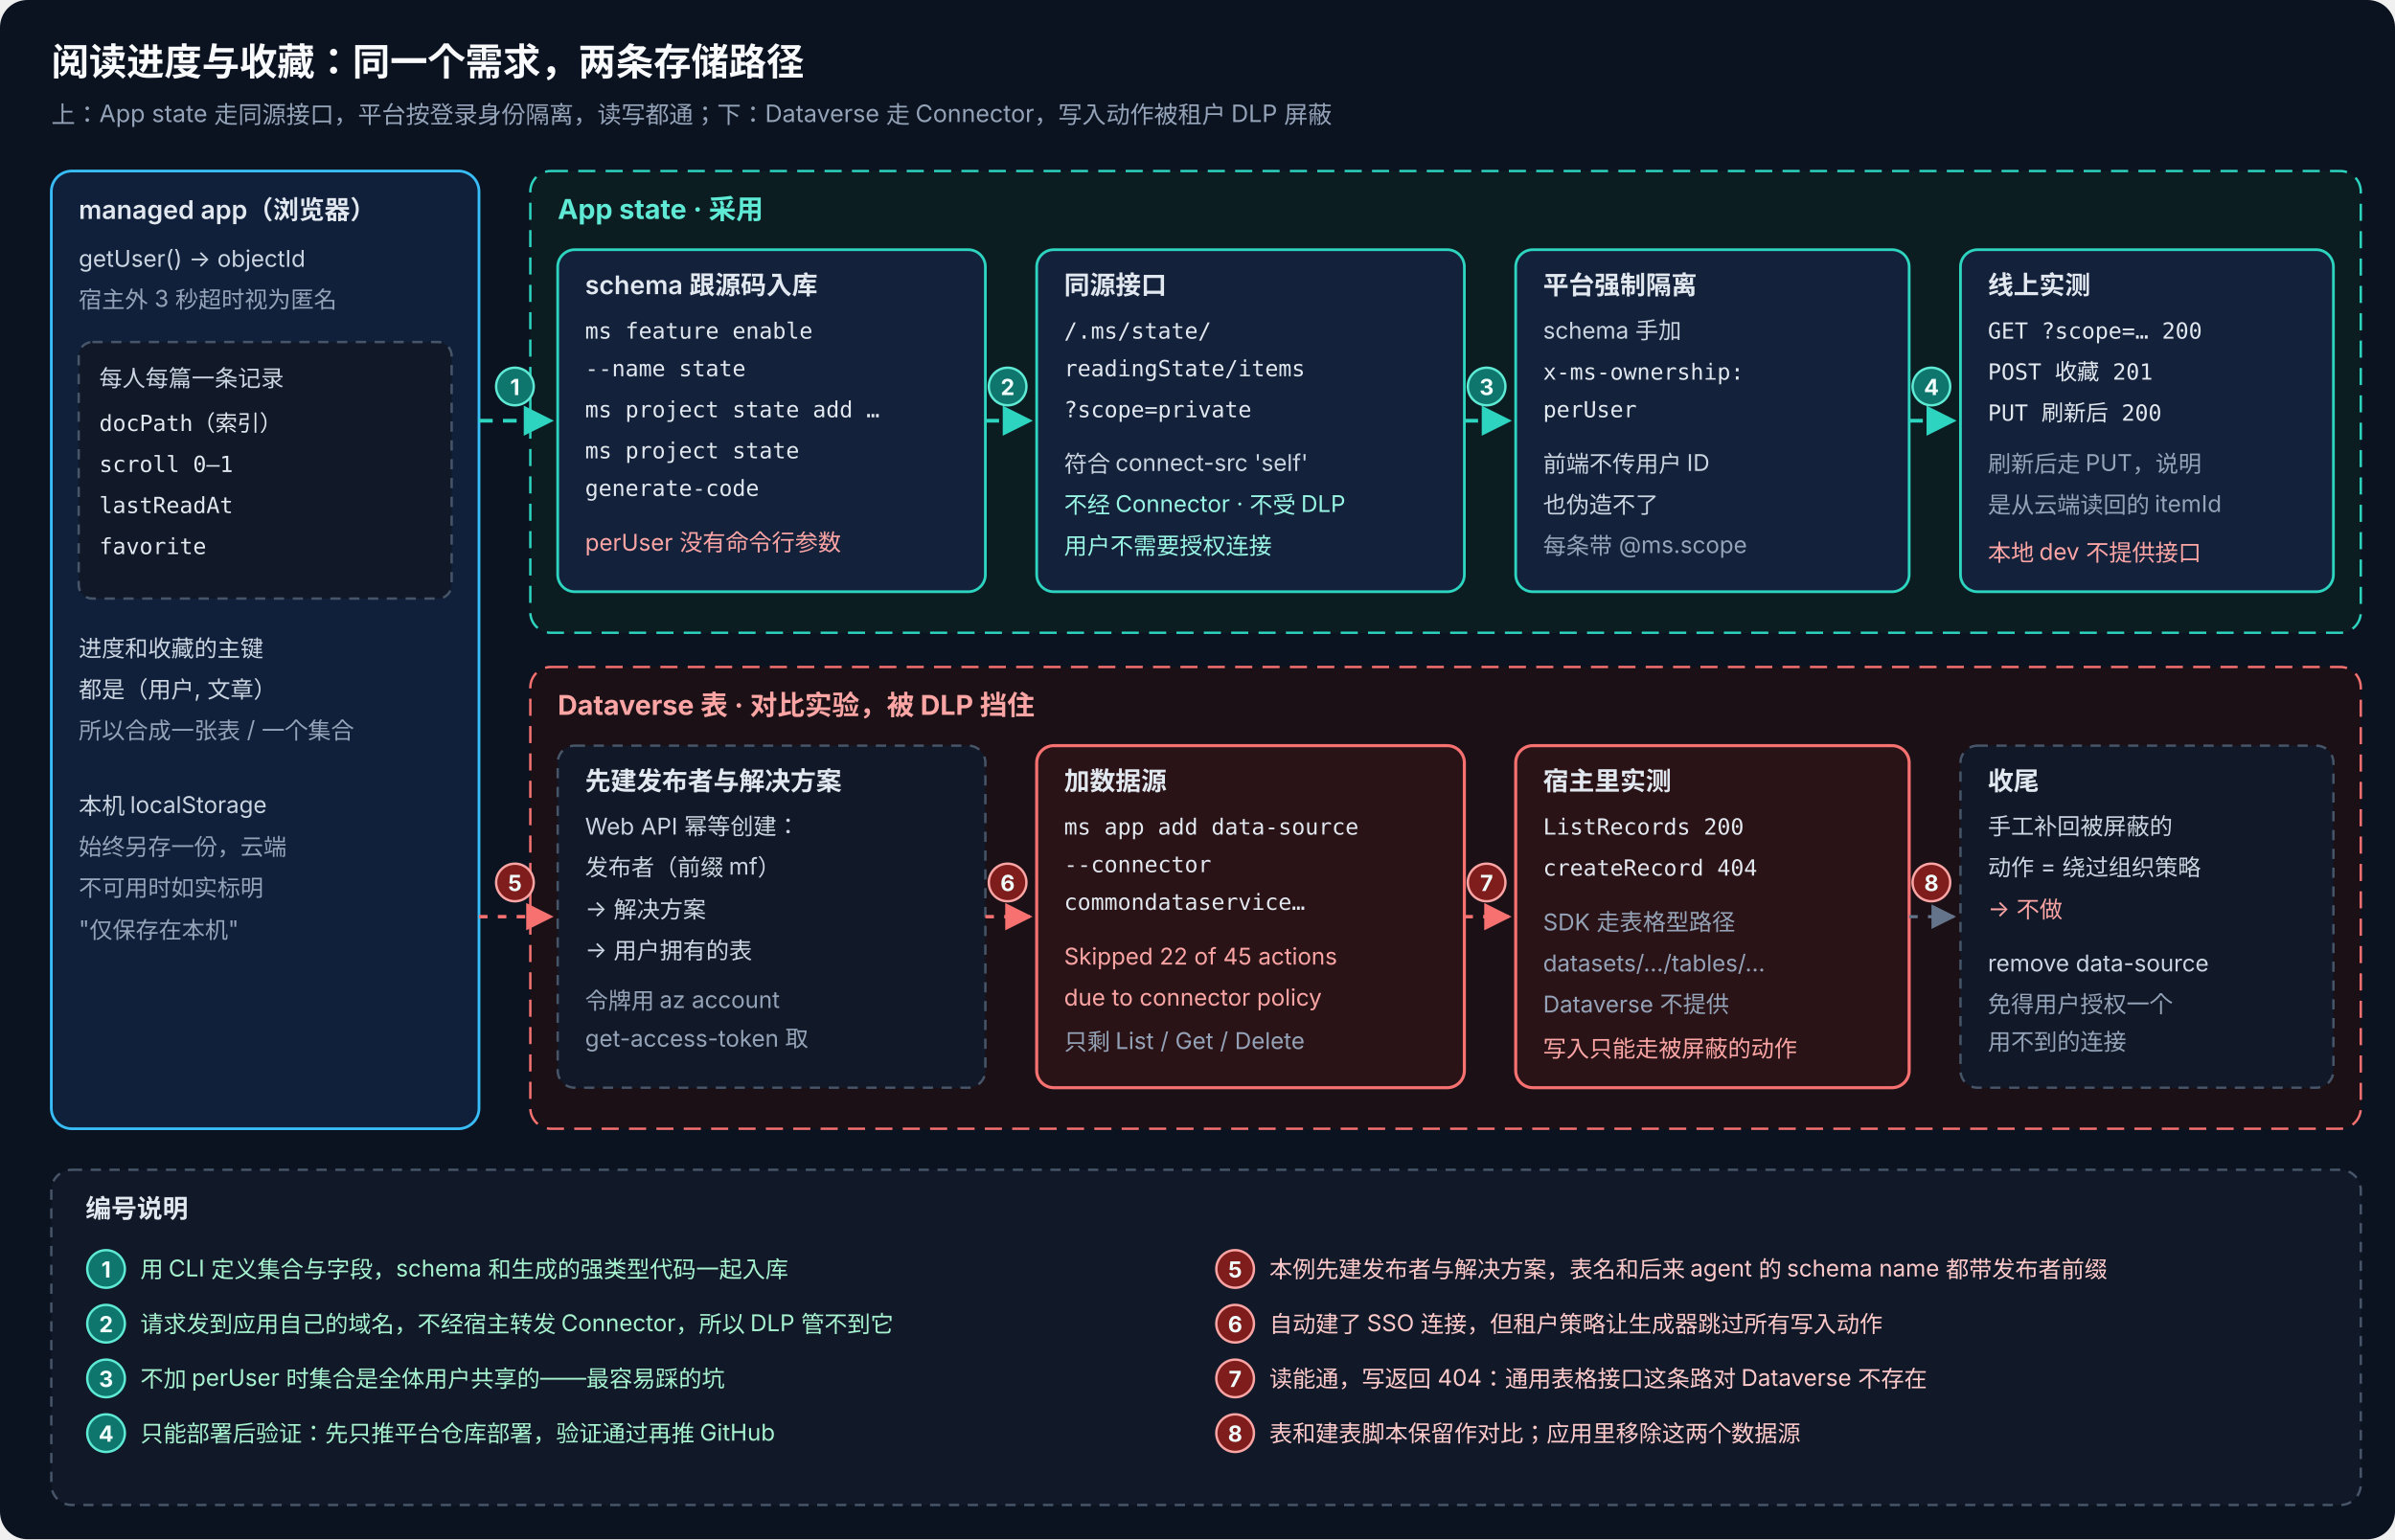
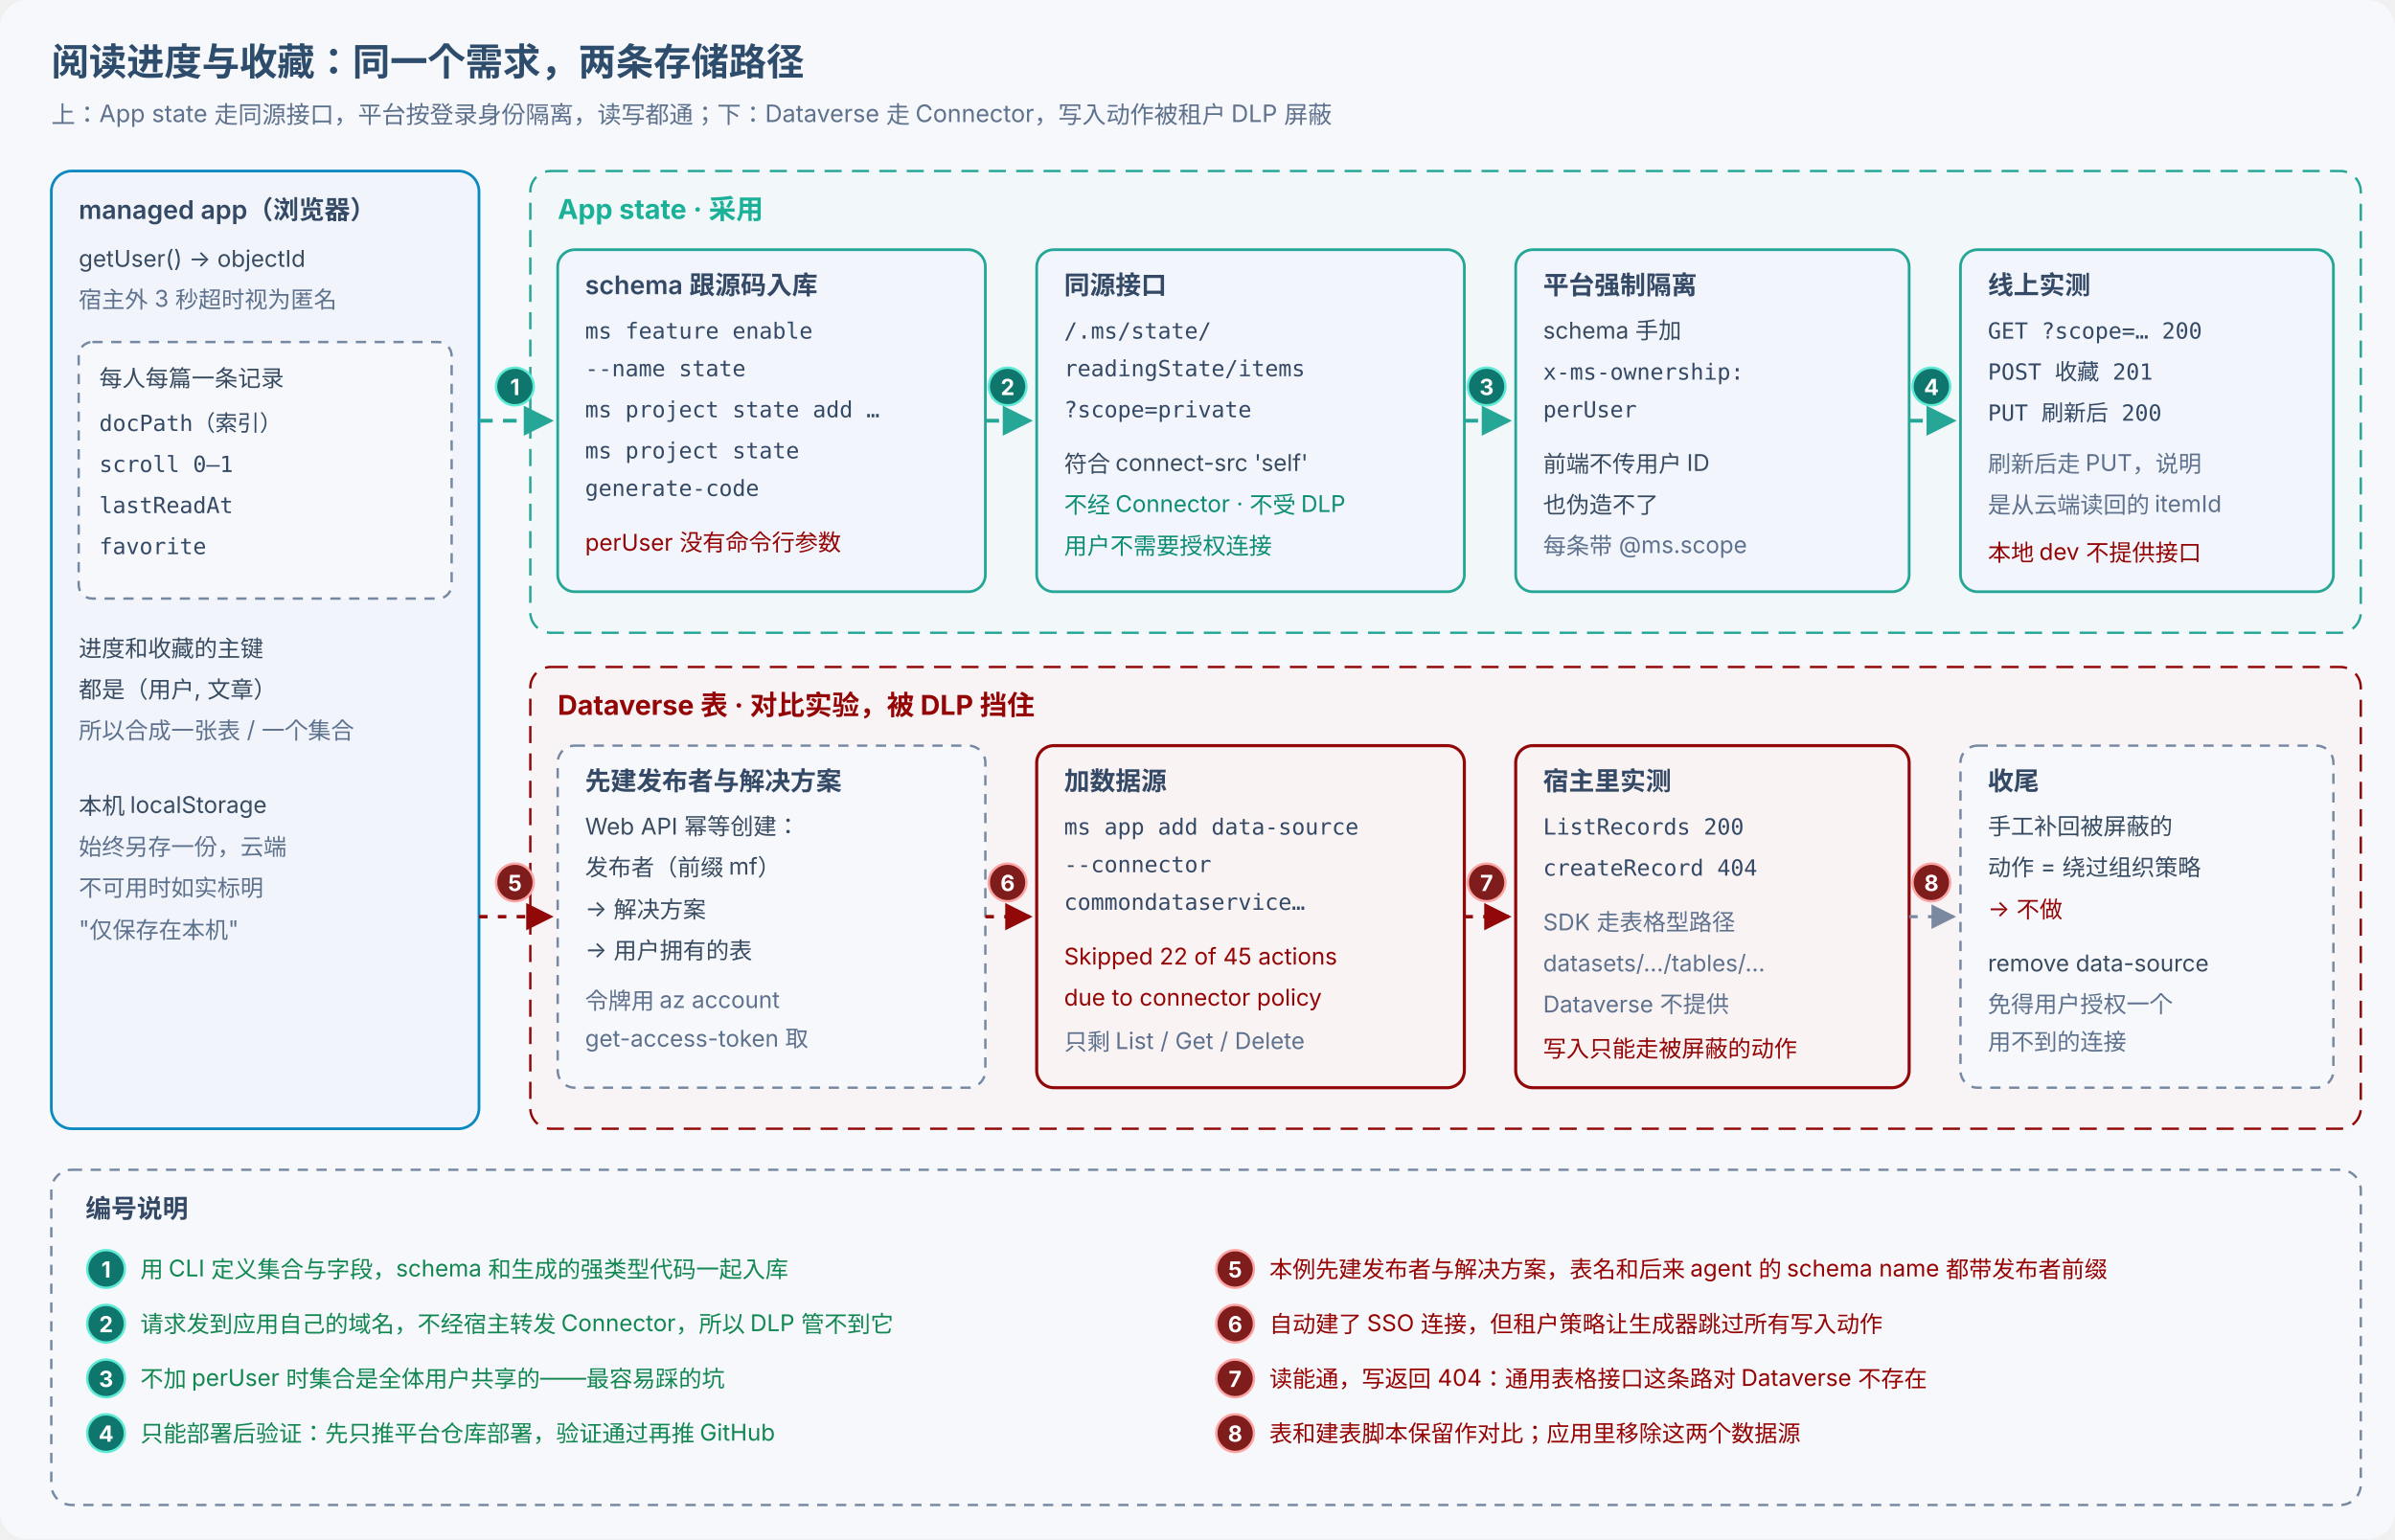
<svg xmlns="http://www.w3.org/2000/svg" viewBox="0 0 1400 900" width="1400" height="900" font-family="-apple-system, 'PingFang SC', 'Microsoft YaHei', 'Segoe UI', sans-serif">
  <defs>
    <marker id="arr" viewBox="0 0 10 10" refX="9" refY="5" markerWidth="8" markerHeight="8" orient="auto-start-reverse">
-       <path d="M0,0 L10,5 L0,10 z" fill="#2dd4bf" />
+       <path d="M0,0 L10,5 L0,10 z" fill="#26a696" />
    </marker>
    <marker id="arrRed" viewBox="0 0 10 10" refX="9" refY="5" markerWidth="8" markerHeight="8" orient="auto-start-reverse">
-       <path d="M0,0 L10,5 L0,10 z" fill="#f87171" />
+       <path d="M0,0 L10,5 L0,10 z" fill="#920707" />
    </marker>
    <marker id="arrGray" viewBox="0 0 10 10" refX="9" refY="5" markerWidth="8" markerHeight="8" orient="auto-start-reverse">
-       <path d="M0,0 L10,5 L0,10 z" fill="#64748b" />
+       <path d="M0,0 L10,5 L0,10 z" fill="#7a899f" />
    </marker>
    <style>
-       .bg { fill: #0b1220; }
-       .box { fill: #13213a; stroke: #2dd4bf; stroke-width: 1.6; }
-       .boxBlue { fill: #10203a; stroke: #38bdf8; stroke-width: 1.6; }
-       .boxGray { fill: #111827; stroke: #475569; stroke-width: 1.4; stroke-dasharray: 6 5; }
-       .boxRed { fill: #2a1316; stroke: #f87171; stroke-width: 1.8; }
-       .zone { fill: none; stroke: #38bdf8; stroke-width: 1.4; stroke-dasharray: 10 6; }
-       .zoneG { fill: #0c1d22; stroke: #2dd4bf; stroke-width: 1.4; stroke-dasharray: 10 6; }
-       .zoneR { fill: #1a1015; stroke: #f87171; stroke-width: 1.4; stroke-dasharray: 10 6; }
-       .zl { fill: #7dd3fc; font-size: 15px; font-weight: 600; }
-       .zlG { fill: #5eead4; font-size: 16px; font-weight: 700; }
-       .zlR { fill: #fca5a5; font-size: 16px; font-weight: 700; }
-       .h15 { fill: #e2e8f0; font-size: 15px; font-weight: 600; }
-       .t { fill: #cbd5e1; font-size: 13.5px; }
-       .tGray { fill: #94a3b8; font-size: 13.5px; }
-       .tRed { fill: #fca5a5; font-size: 13.5px; }
-       .tGreen { fill: #99f6e4; font-size: 13.5px; }
-       .mono { fill: #e2e8f0; font-size: 13px; font-family: Menlo, Consolas, monospace; }
-       .title { fill: #f8fafc; font-size: 22px; font-weight: 700; }
-       .sub { fill: #94a3b8; font-size: 14px; }
-       .flow { fill: none; stroke: #2dd4bf; stroke-width: 2.2; stroke-dasharray: 8 6; animation: dash 1.2s linear infinite; }
-       .flowRed { fill: none; stroke: #f87171; stroke-width: 2; stroke-dasharray: 5 6; }
-       .flowGray { fill: none; stroke: #64748b; stroke-width: 1.8; stroke-dasharray: 5 6; }
+       .bg { fill: #f6f8fb; }
+       .box { fill: #f2f5fb; stroke: #26a696; stroke-width: 1.6; }
+       .boxBlue { fill: #f1f5fb; stroke: #0c89c0; stroke-width: 1.6; }
+       .boxGray { fill: #f6f8fb; stroke: #7688a2; stroke-width: 1.4; stroke-dasharray: 6 5; }
+       .boxRed { fill: #f9f3f4; stroke: #920707; stroke-width: 1.8; }
+       .zone { fill: none; stroke: #0c89c0; stroke-width: 1.4; stroke-dasharray: 10 6; }
+       .zoneG { fill: #f2f8fa; stroke: #26a696; stroke-width: 1.4; stroke-dasharray: 10 6; }
+       .zoneR { fill: #f8f4f6; stroke: #920707; stroke-width: 1.4; stroke-dasharray: 10 6; }
+       .zl { fill: #036696; font-size: 15px; font-weight: 600; }
+       .zlG { fill: #1bb199; font-size: 16px; font-weight: 700; }
+       .zlR { fill: #940505; font-size: 16px; font-weight: 700; }
+       .h15 { fill: #344965; font-size: 15px; font-weight: 600; }
+       .t { fill: #384b61; font-size: 13.5px; }
+       .tGray { fill: #5e718d; font-size: 13.5px; }
+       .tRed { fill: #940505; font-size: 13.5px; }
+       .tGreen { fill: #0c8d74; font-size: 13.5px; }
+       .mono { fill: #344965; font-size: 13px; font-family: Menlo, Consolas, monospace; }
+       .title { fill: #2e4c6b; font-size: 22px; font-weight: 700; }
+       .sub { fill: #5e718d; font-size: 14px; }
+       .flow { fill: none; stroke: #26a696; stroke-width: 2.2; stroke-dasharray: 8 6; animation: dash 1.2s linear infinite; }
+       .flowRed { fill: none; stroke: #920707; stroke-width: 2; stroke-dasharray: 5 6; }
+       .flowGray { fill: none; stroke: #7a899f; stroke-width: 1.8; stroke-dasharray: 5 6; }
      .badge { fill: #0f766e; stroke: #5eead4; stroke-width: 1.4; }
      .badgeRed { fill: #7f1d1d; stroke: #fca5a5; stroke-width: 1.4; }
-       .bn { fill: #f0fdfa; font-size: 13px; font-weight: 700; text-anchor: middle; }
-       .el { fill: #a7f3d0; font-size: 13.5px; }
-       .elR { fill: #fecaca; font-size: 13.5px; }
+       .bn { fill:#ffffff; font-size: 13px; font-weight: 700; text-anchor: middle; }
+       .el { fill: #128751; font-size: 13.5px; }
+       .elR { fill: #960303; font-size: 13.5px; }
      @keyframes dash { to { stroke-dashoffset: -28; } }
    </style>
  </defs>
  <rect class="bg" width="1400" height="900" rx="16" />
  <text class="title" x="30" y="44">阅读进度与收藏：同一个需求，两条存储路径</text>
  <text class="sub" x="30" y="72">上：App state 走同源接口，平台按登录身份隔离，读写都通；下：Dataverse 走 Connector，写入动作被租户 DLP 屏蔽</text>
  <rect class="boxBlue" x="30" y="100" width="250" height="560" rx="12" />
  <text class="h15" x="46" y="128">managed app（浏览器）</text>
  <text class="t" x="46" y="156">getUser() → objectId</text>
  <text class="tGray" x="46" y="180">宿主外 3 秒超时视为匿名</text>
  <rect class="boxGray" x="46" y="200" width="218" height="150" rx="8" />
  <text class="t" x="58" y="226">每人每篇一条记录</text>
  <text class="mono" x="58" y="252">docPath（索引）</text>
  <text class="mono" x="58" y="276">scroll 0–1</text>
  <text class="mono" x="58" y="300">lastReadAt</text>
  <text class="mono" x="58" y="324">favorite</text>
  <text class="t" x="46" y="384">进度和收藏的主键</text>
  <text class="t" x="46" y="408">都是（用户, 文章）</text>
  <text class="tGray" x="46" y="432">所以合成一张表 / 一个集合</text>
  <text class="t" x="46" y="476">本机 localStorage</text>
  <text class="tGray" x="46" y="500">始终另存一份，云端</text>
  <text class="tGray" x="46" y="524">不可用时如实标明</text>
  <text class="tGray" x="46" y="548">"仅保存在本机"</text>
  <rect class="zoneG" x="310" y="100" width="1070" height="270" rx="12" />
  <text class="zlG" x="326" y="128">App state · 采用</text>
  <rect class="box" x="326" y="146" width="250" height="200" rx="10" />
  <text class="h15" x="342" y="172">schema 跟源码入库</text>
  <text class="mono" x="342" y="198">ms feature enable</text>
  <text class="mono" x="342" y="220">  --name state</text>
  <text class="mono" x="342" y="244">ms project state add …</text>
  <text class="mono" x="342" y="268">ms project state</text>
  <text class="mono" x="342" y="290">  generate-code</text>
  <text class="tRed" x="342" y="322">perUser 没有命令行参数</text>
  <rect class="box" x="606" y="146" width="250" height="200" rx="10" />
  <text class="h15" x="622" y="172">同源接口</text>
  <text class="mono" x="622" y="198">/.ms/state/</text>
  <text class="mono" x="622" y="220">  readingState/items</text>
  <text class="mono" x="622" y="244">  ?scope=private</text>
  <text class="t" x="622" y="276">符合 connect-src 'self'</text>
  <text class="tGreen" x="622" y="300">不经 Connector · 不受 DLP</text>
  <text class="tGreen" x="622" y="324">用户不需要授权连接</text>
  <rect class="box" x="886" y="146" width="230" height="200" rx="10" />
  <text class="h15" x="902" y="172">平台强制隔离</text>
  <text class="t" x="902" y="198">schema 手加</text>
  <text class="mono" x="902" y="222">x-ms-ownership:</text>
  <text class="mono" x="902" y="244">  perUser</text>
  <text class="t" x="902" y="276">前端不传用户 ID</text>
  <text class="t" x="902" y="300">也伪造不了</text>
  <text class="tGray" x="902" y="324">每条带 @ms.scope</text>
  <rect class="box" x="1146" y="146" width="218" height="200" rx="10" />
  <text class="h15" x="1162" y="172">线上实测</text>
  <text class="mono" x="1162" y="198">GET  ?scope=… 200</text>
  <text class="mono" x="1162" y="222">POST 收藏   201</text>
  <text class="mono" x="1162" y="246">PUT  刷新后 200</text>
  <text class="tGray" x="1162" y="276">刷新后走 PUT，说明</text>
  <text class="tGray" x="1162" y="300">是从云端读回的 itemId</text>
  <text class="tRed" x="1162" y="328">本地 dev 不提供接口</text>
  <path class="flow" d="M280,246 L322,246" marker-end="url(#arr)" />
  <path class="flow" d="M576,246 L602,246" marker-end="url(#arr)" />
  <path class="flow" d="M856,246 L882,246" marker-end="url(#arr)" />
  <path class="flow" d="M1116,246 L1142,246" marker-end="url(#arr)" />
  <circle class="badge" cx="301" cy="226" r="11" />
  <text class="bn" x="301" y="231">1</text>
  <circle class="badge" cx="589" cy="226" r="11" />
  <text class="bn" x="589" y="231">2</text>
  <circle class="badge" cx="869" cy="226" r="11" />
  <text class="bn" x="869" y="231">3</text>
  <circle class="badge" cx="1129" cy="226" r="11" />
  <text class="bn" x="1129" y="231">4</text>
  <rect class="zoneR" x="310" y="390" width="1070" height="270" rx="12" />
  <text class="zlR" x="326" y="418">Dataverse 表 · 对比实验，被 DLP 挡住</text>
  <rect class="boxGray" x="326" y="436" width="250" height="200" rx="10" />
  <text class="h15" x="342" y="462">先建发布者与解决方案</text>
  <text class="t" x="342" y="488">Web API 幂等创建：</text>
  <text class="t" x="342" y="512">发布者（前缀 mf）</text>
  <text class="t" x="342" y="536">→ 解决方案</text>
  <text class="t" x="342" y="560">→ 用户拥有的表</text>
  <text class="tGray" x="342" y="590">令牌用 az account</text>
  <text class="tGray" x="342" y="612">get-access-token 取</text>
  <rect class="boxRed" x="606" y="436" width="250" height="200" rx="10" />
  <text class="h15" x="622" y="462">加数据源</text>
  <text class="mono" x="622" y="488">ms app add data-source</text>
  <text class="mono" x="622" y="510">  --connector</text>
  <text class="mono" x="622" y="532">  commondataservice…</text>
  <text class="tRed" x="622" y="564">Skipped 22 of 45 actions</text>
  <text class="tRed" x="622" y="588">due to connector policy</text>
  <text class="tGray" x="622" y="614">只剩 List / Get / Delete</text>
  <rect class="boxRed" x="886" y="436" width="230" height="200" rx="10" />
  <text class="h15" x="902" y="462">宿主里实测</text>
  <text class="mono" x="902" y="488">ListRecords   200</text>
  <text class="mono" x="902" y="512">createRecord  404</text>
  <text class="tGray" x="902" y="544">SDK 走表格型路径</text>
  <text class="tGray" x="902" y="568">datasets/…/tables/…</text>
  <text class="tGray" x="902" y="592">Dataverse 不提供</text>
  <text class="tRed" x="902" y="618">写入只能走被屏蔽的动作</text>
  <rect class="boxGray" x="1146" y="436" width="218" height="200" rx="10" />
  <text class="h15" x="1162" y="462">收尾</text>
  <text class="t" x="1162" y="488">手工补回被屏蔽的</text>
  <text class="t" x="1162" y="512">动作 = 绕过组织策略</text>
  <text class="tRed" x="1162" y="536">→ 不做</text>
  <text class="t" x="1162" y="568">remove data-source</text>
  <text class="tGray" x="1162" y="592">免得用户授权一个</text>
  <text class="tGray" x="1162" y="614">用不到的连接</text>
  <path class="flowRed" d="M280,536 L322,536" marker-end="url(#arrRed)" />
  <path class="flowRed" d="M576,536 L602,536" marker-end="url(#arrRed)" />
  <path class="flowRed" d="M856,536 L882,536" marker-end="url(#arrRed)" />
  <path class="flowGray" d="M1116,536 L1142,536" marker-end="url(#arrGray)" />
  <circle class="badgeRed" cx="301" cy="516" r="11" />
  <text class="bn" x="301" y="521">5</text>
  <circle class="badgeRed" cx="589" cy="516" r="11" />
  <text class="bn" x="589" y="521">6</text>
  <circle class="badgeRed" cx="869" cy="516" r="11" />
  <text class="bn" x="869" y="521">7</text>
  <circle class="badgeRed" cx="1129" cy="516" r="11" />
  <text class="bn" x="1129" y="521">8</text>
  <rect class="boxGray" x="30" y="684" width="1350" height="196" rx="12" />
  <text class="h15" x="50" y="712">编号说明</text>
  <circle class="badge" cx="62" cy="742" r="11" />
  <text class="bn" x="62" y="747">1</text>
  <text class="el" x="82" y="747">用 CLI 定义集合与字段，schema 和生成的强类型代码一起入库</text>
  <circle class="badge" cx="62" cy="774" r="11" />
  <text class="bn" x="62" y="779">2</text>
  <text class="el" x="82" y="779">请求发到应用自己的域名，不经宿主转发 Connector，所以 DLP 管不到它</text>
  <circle class="badge" cx="62" cy="806" r="11" />
  <text class="bn" x="62" y="811">3</text>
  <text class="el" x="82" y="811">不加 perUser 时集合是全体用户共享的——最容易踩的坑</text>
  <circle class="badge" cx="62" cy="838" r="11" />
  <text class="bn" x="62" y="843">4</text>
  <text class="el" x="82" y="843">只能部署后验证：先只推平台仓库部署，验证通过再推 GitHub</text>
  <circle class="badgeRed" cx="722" cy="742" r="11" />
  <text class="bn" x="722" y="747">5</text>
  <text class="elR" x="742" y="747">本例先建发布者与解决方案，表名和后来 agent 的 schema name 都带发布者前缀</text>
  <circle class="badgeRed" cx="722" cy="774" r="11" />
  <text class="bn" x="722" y="779">6</text>
  <text class="elR" x="742" y="779">自动建了 SSO 连接，但租户策略让生成器跳过所有写入动作</text>
  <circle class="badgeRed" cx="722" cy="806" r="11" />
  <text class="bn" x="722" y="811">7</text>
  <text class="elR" x="742" y="811">读能通，写返回 404：通用表格接口这条路对 Dataverse 不存在</text>
  <circle class="badgeRed" cx="722" cy="838" r="11" />
  <text class="bn" x="722" y="843">8</text>
  <text class="elR" x="742" y="843">表和建表脚本保留作对比；应用里移除这两个数据源</text>
</svg>
